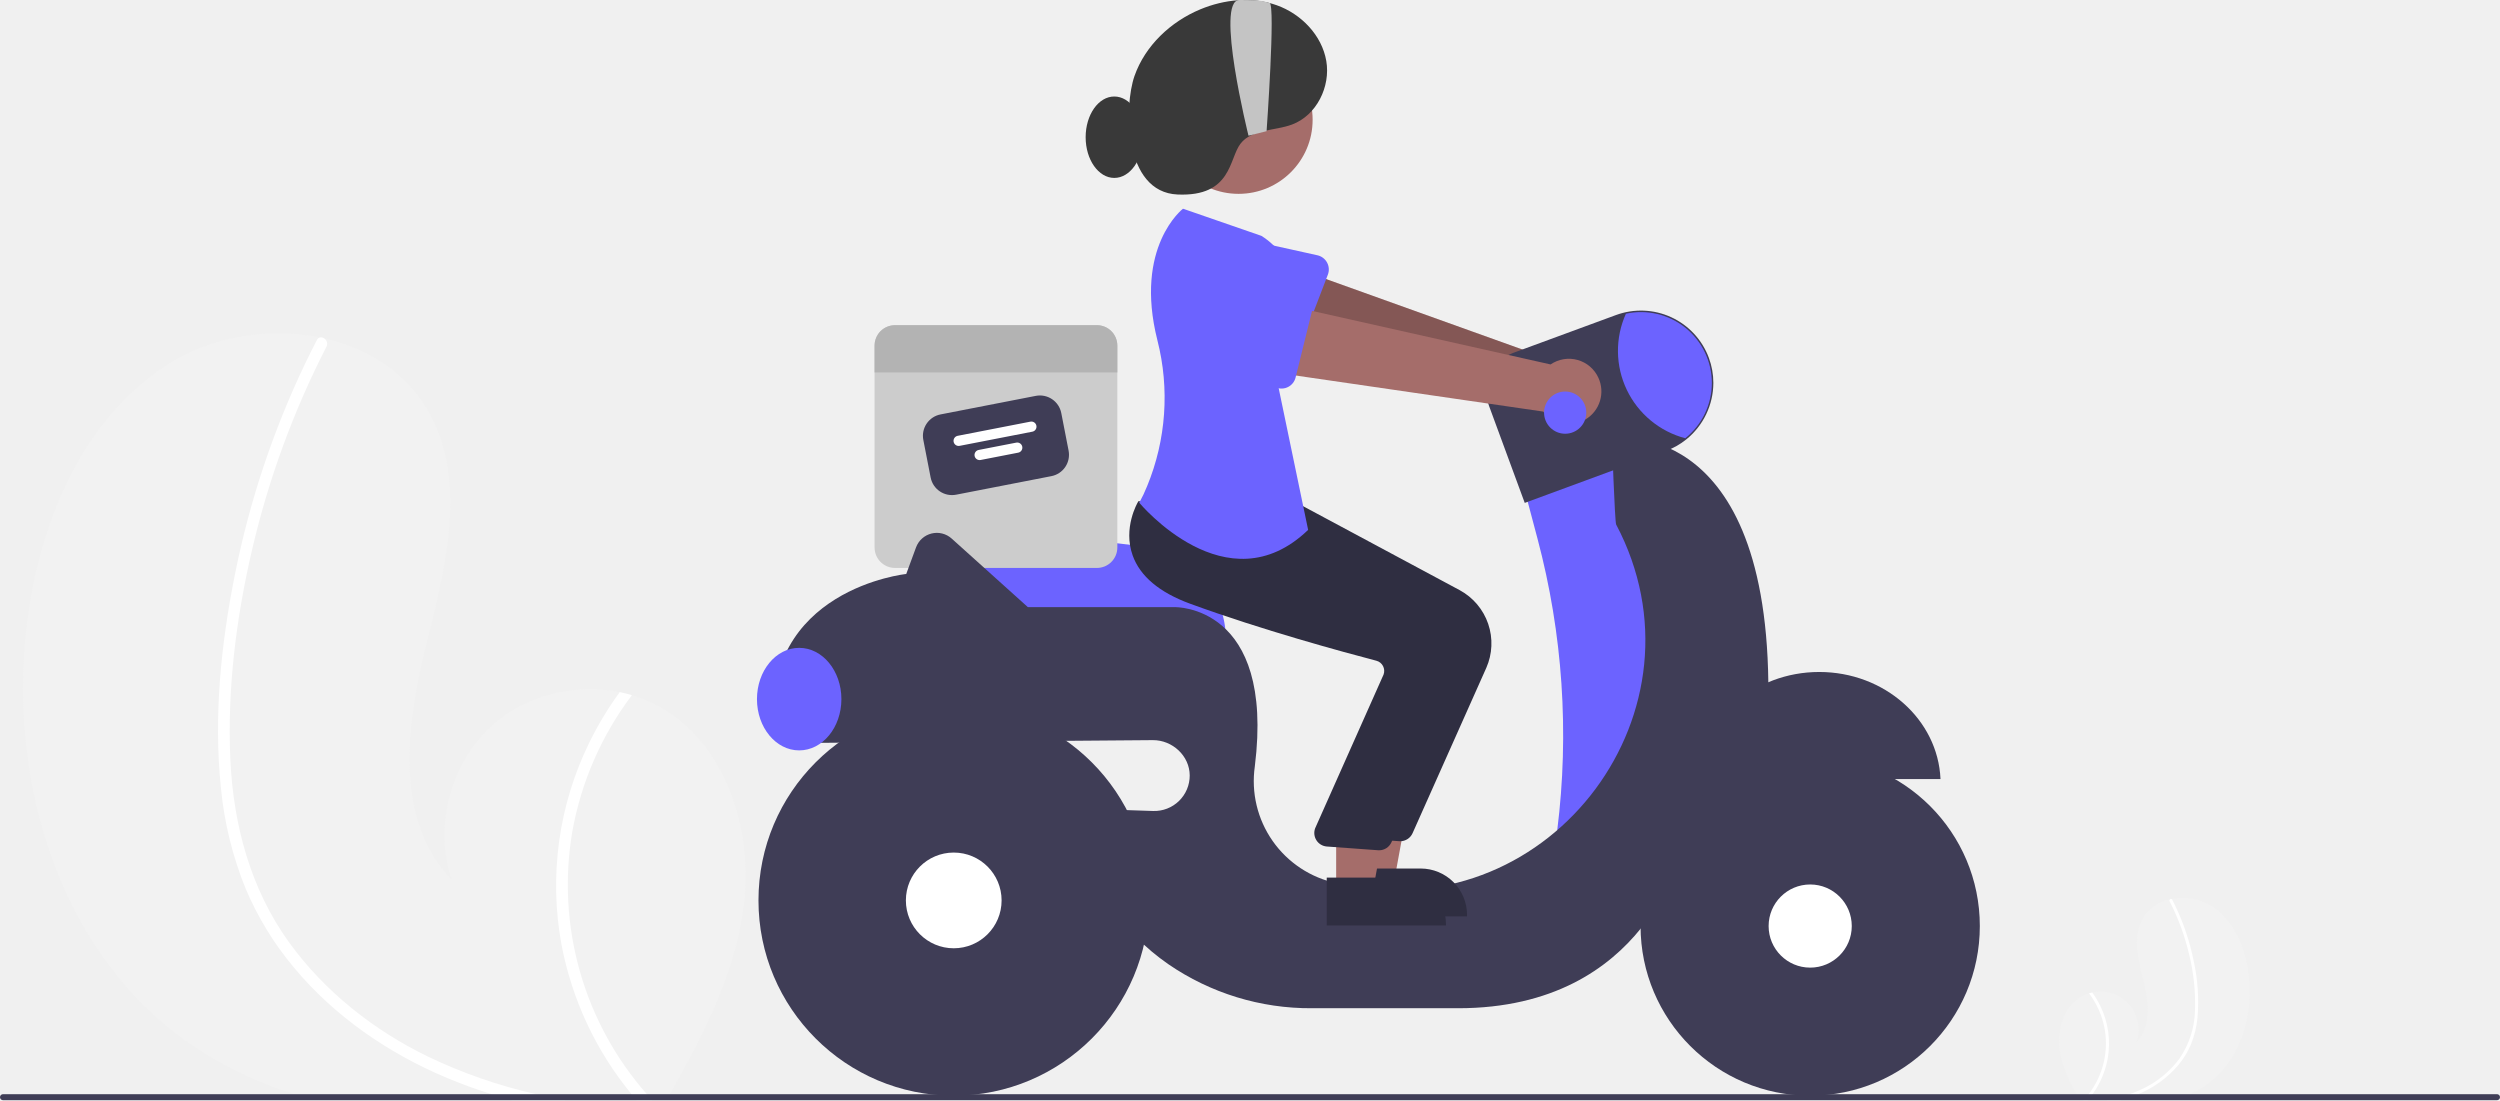
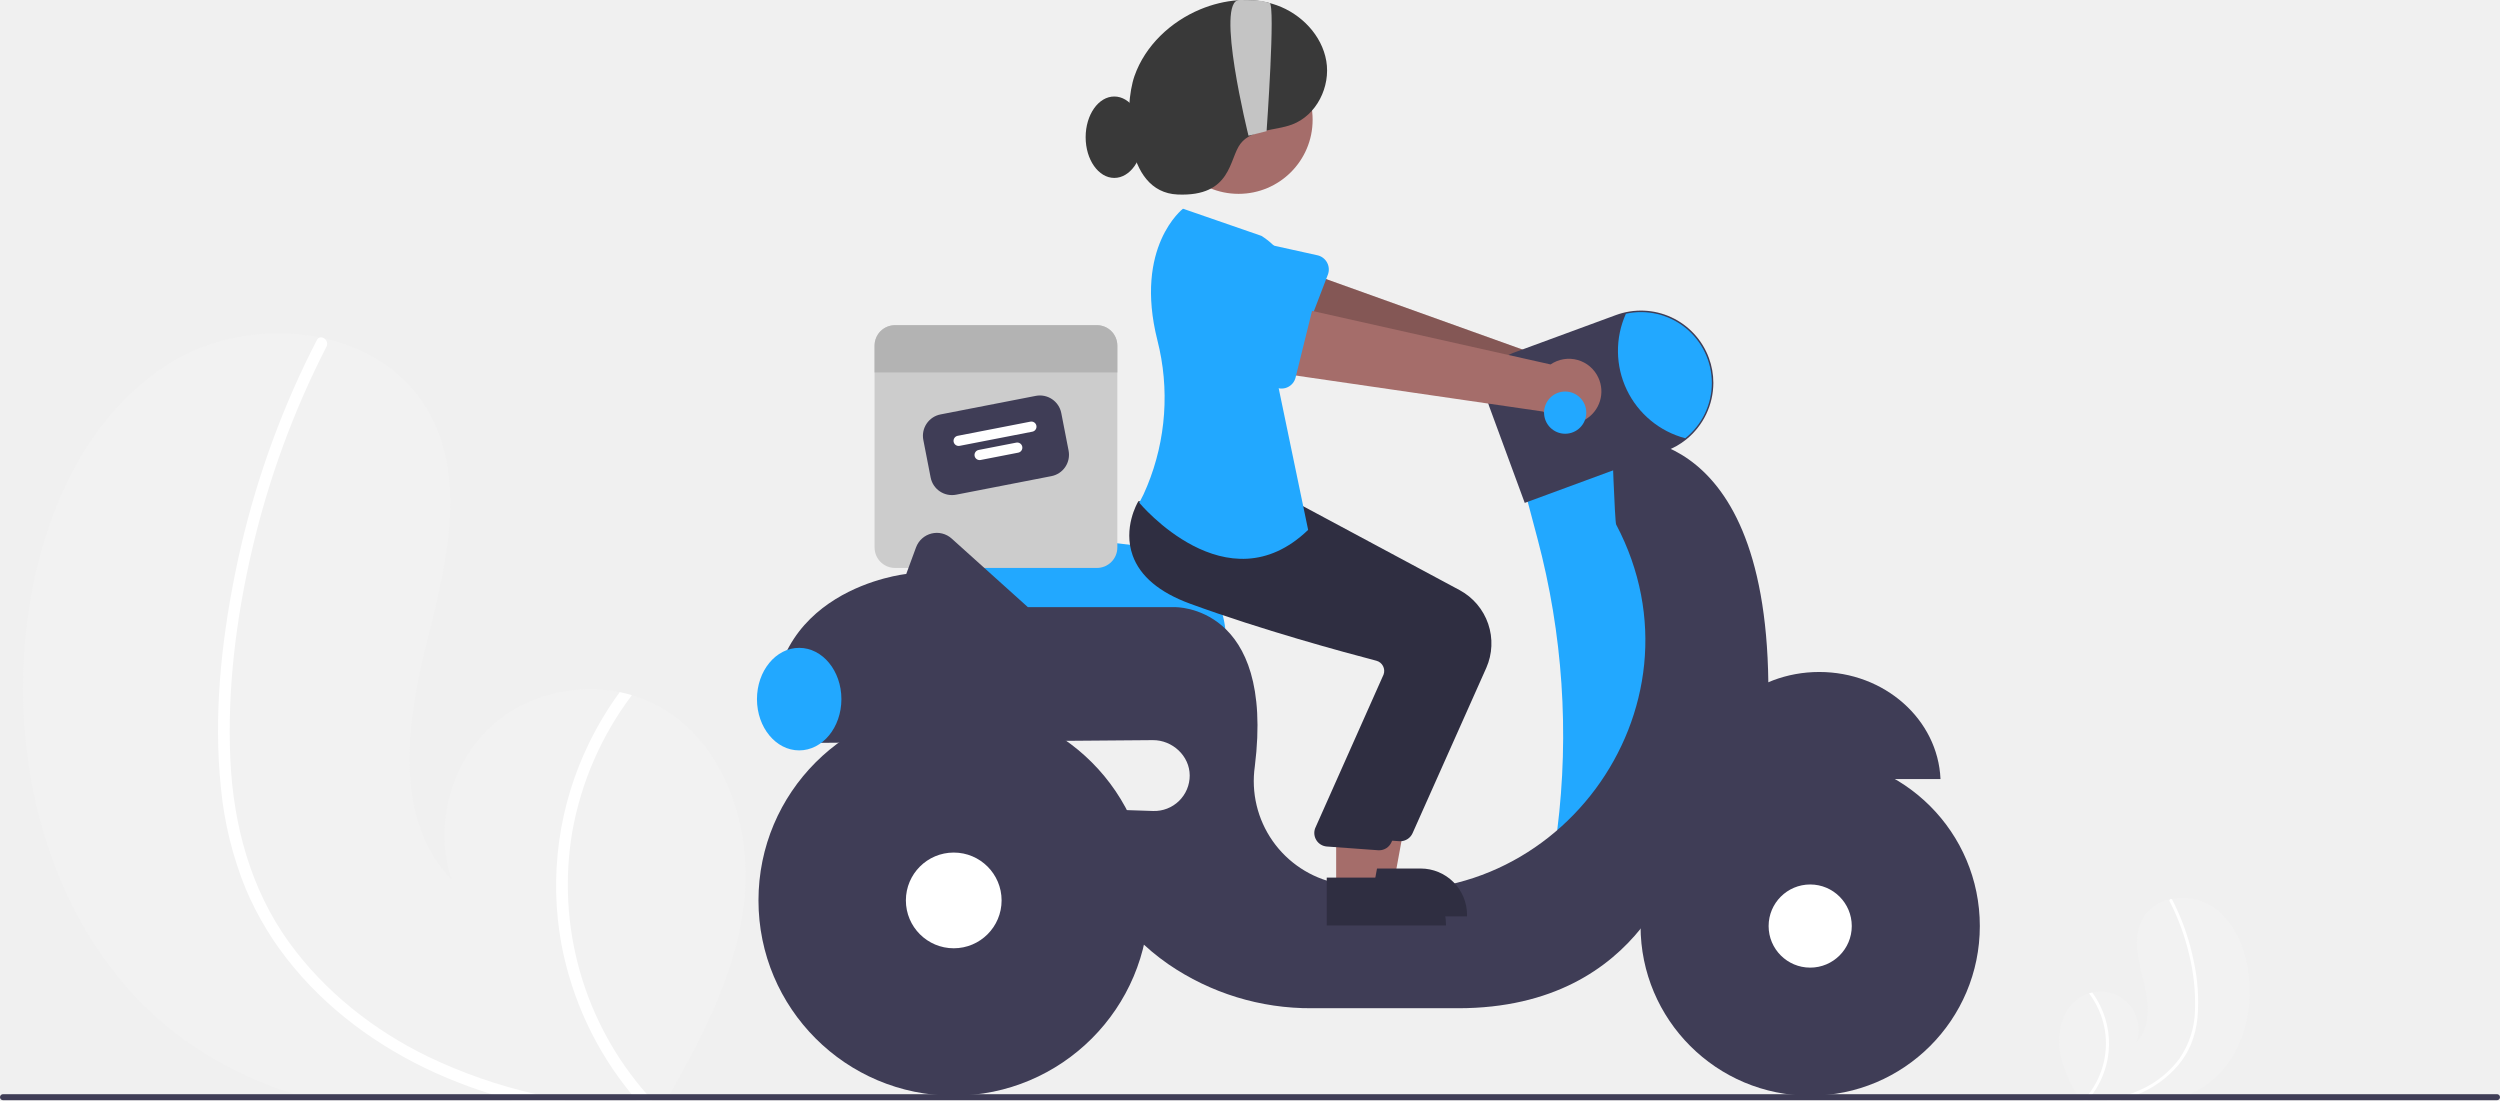
<svg xmlns="http://www.w3.org/2000/svg" width="829" height="365" viewBox="0 0 829 365" fill="none">
  <g clip-path="url(#clip0)">
    <path d="M246.63 300.389C243.78 322.719 233.3 343.149 222.12 362.829C221.75 363.499 221.37 364.159 220.98 364.829H104.78C102.43 364.219 100.11 363.549 97.8 362.829C84.675 358.833 72.285 352.737 61.11 344.779C18.36 313.979 1.91 255.779 9.34 203.629C13.96 171.229 28.18 138.149 55.87 120.699C70.49 111.469 89.27 108.469 106.1 111.899C106.54 111.979 106.98 112.079 107.43 112.169C121.91 115.429 134.81 123.529 142.15 136.579C155.35 160.029 147.49 189.079 141 215.179C134.53 241.279 131.02 272.519 149.8 291.769C143.6 273.519 149.72 251.749 164.53 239.409C175.72 230.099 191.3 226.609 205.51 229.499C206.87 229.789 208.21 230.119 209.53 230.519C212.72 231.453 215.796 232.741 218.7 234.359C240.85 246.729 249.82 275.219 246.63 300.389Z" fill="#F2F2F2" />
    <path d="M177.73 362.829C180.95 363.579 184.18 364.239 187.43 364.829H169.86C167.56 364.209 165.27 363.549 163 362.829C158.01 361.269 153.096 359.479 148.26 357.459C128.86 349.319 110.99 337.099 97.47 320.839C90.858 312.961 85.458 304.14 81.45 294.669C77.103 283.963 74.341 272.681 73.25 261.179C70.8 237.579 73.3 213.329 77.97 190.149C82.789 166.124 90.569 142.789 101.13 120.679C102.4 118.029 103.713 115.395 105.07 112.779C105.163 112.563 105.304 112.372 105.483 112.22C105.661 112.067 105.872 111.957 106.1 111.899C106.561 111.809 107.04 111.906 107.43 112.169C107.898 112.437 108.245 112.876 108.4 113.393C108.554 113.91 108.504 114.467 108.26 114.949C97.37 136.185 89.116 158.671 83.68 181.909C78.36 204.579 75.34 228.299 76.37 251.609C77.35 273.389 83.04 294.809 95.95 312.619C107.74 328.879 124.02 341.699 142.03 350.429C153.429 355.883 165.404 360.042 177.73 362.829V362.829Z" fill="white" />
    <path d="M216.29 364.829H211.11C210.53 364.169 209.97 363.499 209.42 362.829C197.621 348.493 189.628 331.413 186.18 313.169C181.992 290.401 185.25 266.89 195.47 246.119C198.321 240.295 201.681 234.733 205.51 229.499C206.87 229.789 208.21 230.119 209.53 230.519C199.458 243.863 192.684 259.399 189.76 275.859C187.151 291.283 188.018 307.095 192.298 322.141C196.579 337.187 204.164 351.088 214.5 362.829C215.08 363.499 215.68 364.169 216.29 364.829Z" fill="white" />
    <path d="M682.929 347.822C683.682 353.716 686.447 359.107 689.398 364.301C689.496 364.478 689.596 364.652 689.699 364.829H720.366C720.986 364.668 721.599 364.491 722.208 364.301C725.672 363.247 728.942 361.638 731.891 359.538C743.174 351.409 747.516 336.049 745.555 322.285C744.335 313.735 740.582 305.004 733.274 300.399C729.306 297.982 724.571 297.152 720.018 298.076C719.902 298.097 719.786 298.124 719.667 298.147C717.771 298.514 715.975 299.277 714.396 300.388C712.816 301.498 711.49 302.93 710.504 304.59C707.02 310.779 709.094 318.445 710.807 325.334C712.515 332.222 713.441 340.467 708.485 345.547C709.211 343.423 709.359 341.143 708.912 338.942C708.465 336.742 707.441 334.7 705.944 333.026C704.447 331.353 702.531 330.108 700.393 329.421C698.256 328.733 695.974 328.627 693.782 329.113C693.423 329.19 693.069 329.277 692.721 329.382C691.879 329.629 691.067 329.969 690.301 330.396C684.455 333.66 682.087 341.179 682.929 347.822Z" fill="#F2F2F2" />
    <path d="M701.113 364.301C700.264 364.499 699.411 364.673 698.553 364.829H703.19C703.797 364.665 704.402 364.491 705.001 364.301C706.318 363.889 707.615 363.417 708.891 362.884C714.068 360.782 718.665 357.467 722.295 353.219C724.041 351.14 725.466 348.812 726.523 346.312C727.671 343.487 728.4 340.509 728.688 337.474C729.214 331.198 728.794 324.879 727.442 318.728C726.17 312.387 724.117 306.229 721.329 300.393C720.994 299.694 720.648 298.999 720.29 298.308C720.265 298.251 720.228 298.201 720.181 298.161C720.134 298.12 720.078 298.091 720.018 298.076C719.896 298.052 719.77 298.078 719.667 298.147C719.543 298.218 719.452 298.334 719.411 298.47C719.37 298.607 719.383 298.754 719.448 298.881C722.322 304.485 724.5 310.42 725.935 316.553C727.413 322.568 728.062 328.757 727.864 334.948C727.759 340.706 725.962 346.306 722.697 351.05C719.522 355.322 715.345 358.749 710.535 361.028C707.527 362.468 704.366 363.566 701.113 364.301Z" fill="white" />
    <path d="M690.937 364.829H692.304C692.457 364.655 692.605 364.478 692.75 364.302C695.864 360.518 697.973 356.01 698.883 351.195C699.988 345.187 699.129 338.982 696.431 333.5C695.679 331.962 694.792 330.495 693.782 329.113C693.423 329.19 693.069 329.277 692.721 329.382C695.379 332.904 697.167 337.004 697.938 341.349C698.627 345.419 698.398 349.592 697.268 353.563C696.139 357.534 694.137 361.203 691.409 364.302C691.256 364.478 691.098 364.655 690.937 364.829Z" fill="white" />
-     <path d="M406.51 212.508H310.529L309.511 182.997C309.467 181.718 309.701 180.444 310.196 179.264C310.692 178.084 311.437 177.025 312.381 176.16C313.324 175.295 314.444 174.646 315.663 174.255C316.882 173.865 318.172 173.743 319.442 173.899L375.297 180.738H375.303C383.584 180.76 391.518 184.064 397.367 189.925C403.217 195.787 406.504 203.727 406.51 212.008V212.508Z" fill="#6C63FF" />
+     <path d="M406.51 212.508H310.529L309.511 182.997C309.467 181.718 309.701 180.444 310.196 179.264C310.692 178.084 311.437 177.025 312.381 176.16C313.324 175.295 314.444 174.646 315.663 174.255C316.882 173.865 318.172 173.743 319.442 173.899L375.297 180.738H375.303C383.584 180.76 391.518 184.064 397.367 189.925C403.217 195.787 406.504 203.727 406.51 212.008V212.508Z" fill="#22A8FF" />
    <path d="M363.731 107.829H296.789C295.898 107.829 295.017 108.004 294.194 108.345C293.372 108.685 292.624 109.185 291.995 109.814C291.365 110.444 290.866 111.191 290.525 112.014C290.185 112.836 290.01 113.718 290.01 114.608V181.55C290.01 182.44 290.185 183.322 290.525 184.145C290.866 184.967 291.365 185.715 291.995 186.344C292.624 186.974 293.372 187.473 294.194 187.814C295.017 188.154 295.898 188.329 296.789 188.329H363.731C364.621 188.329 365.503 188.154 366.325 187.814C367.148 187.473 367.895 186.974 368.525 186.344C369.154 185.715 369.654 184.967 369.994 184.145C370.335 183.322 370.51 182.44 370.51 181.55V114.608C370.51 113.718 370.335 112.836 369.994 112.014C369.654 111.191 369.154 110.444 368.525 109.814C367.895 109.185 367.148 108.685 366.325 108.345C365.503 108.004 364.621 107.829 363.731 107.829V107.829Z" fill="#CCCCCC" />
    <path d="M348.654 157.886L317.048 164.041C315.173 164.404 313.231 164.008 311.648 162.941C310.064 161.874 308.969 160.222 308.602 158.348L306.172 145.872C305.809 143.997 306.205 142.055 307.272 140.471C308.339 138.888 309.991 137.792 311.865 137.425L343.471 131.27C345.346 130.907 347.288 131.303 348.872 132.37C350.455 133.437 351.551 135.089 351.918 136.963L354.348 149.439C354.71 151.314 354.315 153.256 353.248 154.84C352.18 156.423 350.528 157.519 348.654 157.886Z" fill="#3F3D56" />
    <path d="M342.331 143.146L318.21 147.844C317.769 147.929 317.312 147.837 316.939 147.585C316.566 147.334 316.309 146.945 316.223 146.504C316.137 146.063 316.23 145.606 316.481 145.233C316.732 144.86 317.121 144.602 317.562 144.517L341.683 139.819C342.124 139.733 342.582 139.826 342.954 140.078C343.327 140.329 343.585 140.718 343.67 141.159C343.756 141.6 343.664 142.057 343.412 142.43C343.161 142.803 342.772 143.06 342.331 143.146V143.146Z" fill="white" />
    <path d="M337.643 150.102L325.166 152.532C324.725 152.618 324.268 152.525 323.895 152.274C323.523 152.023 323.265 151.634 323.179 151.192C323.093 150.751 323.186 150.294 323.437 149.921C323.688 149.549 324.077 149.291 324.519 149.205L336.995 146.775C337.213 146.733 337.438 146.734 337.656 146.778C337.874 146.822 338.081 146.909 338.266 147.034C338.45 147.158 338.609 147.317 338.732 147.503C338.854 147.689 338.94 147.896 338.982 148.115C339.025 148.333 339.024 148.558 338.979 148.776C338.935 148.994 338.848 149.202 338.724 149.386C338.6 149.571 338.44 149.729 338.254 149.852C338.069 149.975 337.861 150.06 337.643 150.102Z" fill="white" />
    <path d="M370.51 114.608V123.505H290.01V114.608C290.01 113.718 290.185 112.836 290.525 112.014C290.866 111.191 291.365 110.444 291.995 109.814C292.624 109.185 293.372 108.685 294.194 108.345C295.017 108.004 295.898 107.829 296.789 107.829H363.731C364.621 107.829 365.503 108.004 366.325 108.345C367.148 108.685 367.895 109.185 368.525 109.814C369.154 110.444 369.654 111.191 369.994 112.014C370.335 112.836 370.51 113.718 370.51 114.608Z" fill="#B3B3B3" />
    <path d="M531.26 126.291C530.796 124.791 530.008 123.411 528.952 122.248C527.896 121.086 526.598 120.169 525.15 119.562C523.701 118.955 522.137 118.673 520.568 118.736C518.999 118.799 517.462 119.206 516.067 119.927L423.971 86.884L419.914 109.891L511.718 135.136C513.084 137.4 515.234 139.084 517.759 139.868C520.284 140.653 523.009 140.484 525.418 139.394C527.827 138.304 529.752 136.368 530.829 133.953C531.906 131.538 532.059 128.812 531.26 126.291V126.291Z" fill="#A56D6A" />
    <path opacity="0.2" d="M531.26 126.291C530.796 124.791 530.008 123.411 528.952 122.248C527.896 121.086 526.598 120.169 525.15 119.562C523.701 118.955 522.137 118.673 520.568 118.736C518.999 118.799 517.462 119.206 516.067 119.927L423.971 86.884L419.914 109.891L511.718 135.136C513.084 137.4 515.234 139.084 517.759 139.868C520.284 140.653 523.009 140.484 525.418 139.394C527.827 138.304 529.752 136.368 530.829 133.953C531.906 131.538 532.059 128.812 531.26 126.291V126.291Z" fill="black" />
-     <path d="M440.317 91.076L431.621 113.797C431.373 114.443 430.989 115.029 430.495 115.513C430.001 115.998 429.408 116.371 428.757 116.606C428.106 116.84 427.412 116.932 426.722 116.875C426.032 116.817 425.363 116.612 424.76 116.272L403.623 104.376C400.323 103.091 397.668 100.55 396.238 97.31C394.809 94.07 394.723 90.395 395.998 87.092C397.274 83.788 399.807 81.125 403.043 79.687C406.279 78.248 409.954 78.151 413.261 79.418L436.863 84.652C437.539 84.802 438.174 85.096 438.726 85.514C439.278 85.932 439.733 86.464 440.061 87.073C440.389 87.683 440.582 88.356 440.626 89.047C440.67 89.738 440.565 90.43 440.317 91.076V91.076Z" fill="#6C63FF" />
-     <path d="M538.51 147.329L505.51 162.329L509.842 178.64C518.209 210.138 520.429 242.952 516.382 275.29V275.29L540.51 280.329L560.51 229.329L553.51 171.329L538.51 147.329Z" fill="#6C63FF" />
+     <path d="M440.317 91.076L431.621 113.797C431.373 114.443 430.989 115.029 430.495 115.513C430.001 115.998 429.408 116.371 428.757 116.606C428.106 116.84 427.412 116.932 426.722 116.875C426.032 116.817 425.363 116.612 424.76 116.272L403.623 104.376C400.323 103.091 397.668 100.55 396.238 97.31C394.809 94.07 394.723 90.395 395.998 87.092C397.274 83.788 399.807 81.125 403.043 79.687C406.279 78.248 409.954 78.151 413.261 79.418L436.863 84.652C437.539 84.802 438.174 85.096 438.726 85.514C439.278 85.932 439.733 86.464 440.061 87.073C440.389 87.683 440.582 88.356 440.626 89.047C440.67 89.738 440.565 90.43 440.317 91.076V91.076Z" fill="#22A8FF" />
+     <path d="M538.51 147.329L505.51 162.329L509.842 178.64C518.209 210.138 520.429 242.952 516.382 275.29V275.29L540.51 280.329L560.51 229.329L553.51 171.329L538.51 147.329Z" fill="#22A8FF" />
    <path d="M603.26 222.829C581.578 222.829 563.908 238.591 563.051 258.329H643.469C642.611 238.591 624.942 222.829 603.26 222.829Z" fill="#3F3D56" />
    <path d="M586.381 226.23C585.253 137.132 534.51 145.329 534.51 145.329C534.51 145.329 535.459 173.062 535.915 173.925C568.25 235.104 514.885 306.828 446.955 293.633C445.674 293.385 444.444 293.132 443.264 292.876C434.656 291.079 427.057 286.071 422.011 278.87C416.965 271.67 414.852 262.817 416.1 254.114C422.792 200.378 389.51 201.329 389.51 201.329H340.843L315.57 178.583C314.678 177.78 313.603 177.208 312.438 176.917C311.274 176.625 310.056 176.624 308.891 176.912C307.726 177.2 306.649 177.769 305.755 178.57C304.861 179.37 304.176 180.378 303.761 181.504L300.51 190.329C300.51 190.329 252.51 195.329 256.51 242.329H271.35C271.314 243.664 271.367 245.001 271.51 246.329L382.261 245.428C388.753 245.376 394.483 250.636 394.51 257.128C394.516 258.709 394.204 260.274 393.592 261.731C392.979 263.188 392.079 264.507 390.946 265.608C389.812 266.71 388.468 267.571 386.993 268.14C385.519 268.71 383.945 268.977 382.365 268.924L364.51 268.329C359.01 292.829 372.51 309.329 387.385 319.704C401.39 329.331 418.008 334.435 435.002 334.329H483.51C546.51 334.329 557.51 281.329 557.51 281.329C590.51 267.329 586.381 226.23 586.381 226.23Z" fill="#3F3D56" />
    <path d="M600.26 363.329C631.326 363.329 656.51 338.145 656.51 307.079C656.51 276.013 631.326 250.829 600.26 250.829C569.194 250.829 544.01 276.013 544.01 307.079C544.01 338.145 569.194 363.329 600.26 363.329Z" fill="#3F3D56" />
    <path d="M600.26 320.866C607.874 320.866 614.047 314.693 614.047 307.079C614.047 299.465 607.874 293.292 600.26 293.292C592.646 293.292 586.473 299.465 586.473 307.079C586.473 314.693 592.646 320.866 600.26 320.866Z" fill="white" />
    <path d="M316.26 363.329C352.02 363.329 381.01 334.34 381.01 298.579C381.01 262.819 352.02 233.829 316.26 233.829C280.499 233.829 251.51 262.819 251.51 298.579C251.51 334.34 280.499 363.329 316.26 363.329Z" fill="#3F3D56" />
    <path d="M316.26 314.449C325.025 314.449 332.13 307.344 332.13 298.579C332.13 289.814 325.025 282.709 316.26 282.709C307.495 282.709 300.39 289.814 300.39 298.579C300.39 307.344 307.495 314.449 316.26 314.449Z" fill="white" />
    <path d="M505.604 166.761L493.73 134.512C493.111 132.831 492.83 131.045 492.901 129.255C492.973 127.465 493.396 125.707 494.147 124.081C494.898 122.455 495.962 120.993 497.278 119.778C498.594 118.563 500.136 117.62 501.817 117.001L535.857 104.47C538.814 103.381 541.957 102.885 545.106 103.01C548.255 103.136 551.348 103.881 554.209 105.202C557.071 106.523 559.644 108.394 561.781 110.71C563.919 113.025 565.58 115.739 566.669 118.697C567.651 121.351 568.152 124.159 568.15 126.989C568.137 130.583 567.324 134.128 565.769 137.368C564.215 140.608 561.957 143.461 559.162 145.719C557.143 147.339 554.873 148.619 552.442 149.508L505.604 166.761Z" fill="#3F3D56" />
-     <path d="M567.65 126.989C567.647 130.509 566.855 133.984 565.332 137.158C563.809 140.332 561.594 143.124 558.85 145.329C554.639 144.218 550.721 142.204 547.368 139.426C544.014 136.648 541.306 133.173 539.431 129.243C537.556 125.313 536.56 121.021 536.512 116.667C536.463 112.313 537.363 108 539.15 104.029C542.58 103.283 546.133 103.315 549.549 104.122C552.965 104.929 556.157 106.491 558.891 108.693C561.624 110.895 563.83 113.682 565.346 116.848C566.861 120.014 567.649 123.479 567.65 126.989V126.989Z" fill="#6C63FF" />
-     <path d="M265.01 248.829C272.742 248.829 279.01 241.218 279.01 231.829C279.01 222.44 272.742 214.829 265.01 214.829C257.278 214.829 251.01 222.44 251.01 231.829C251.01 241.218 257.278 248.829 265.01 248.829Z" fill="#6C63FF" />
+     <path d="M567.65 126.989C567.647 130.509 566.855 133.984 565.332 137.158C563.809 140.332 561.594 143.124 558.85 145.329C554.639 144.218 550.721 142.204 547.368 139.426C544.014 136.648 541.306 133.173 539.431 129.243C537.556 125.313 536.56 121.021 536.512 116.667C536.463 112.313 537.363 108 539.15 104.029C542.58 103.283 546.133 103.315 549.549 104.122C552.965 104.929 556.157 106.491 558.891 108.693C561.624 110.895 563.83 113.682 565.346 116.848C566.861 120.014 567.649 123.479 567.65 126.989V126.989Z" fill="#22A8FF" />
+     <path d="M265.01 248.829C272.742 248.829 279.01 241.218 279.01 231.829C279.01 222.44 272.742 214.829 265.01 214.829C257.278 214.829 251.01 222.44 251.01 231.829C251.01 241.218 257.278 248.829 265.01 248.829Z" fill="#22A8FF" />
    <path d="M450.071 292.005H462.331L468.164 260.208L450.069 260.209L450.071 292.005Z" fill="#A56D6A" />
    <path d="M446.944 288.002L471.087 288.001H471.088C473.109 288.001 475.11 288.399 476.977 289.172C478.843 289.945 480.54 291.079 481.968 292.507C483.397 293.936 484.53 295.632 485.304 297.499C486.077 299.366 486.475 301.367 486.475 303.387V303.887L446.944 303.889L446.944 288.002Z" fill="#2F2E41" />
    <path d="M464.301 278.954C464.158 278.954 464.015 278.947 463.871 278.934L446.905 277.698C446.218 277.635 445.556 277.414 444.969 277.054C444.381 276.694 443.884 276.204 443.516 275.621C443.148 275.039 442.919 274.379 442.846 273.694C442.773 273.009 442.858 272.316 443.095 271.669L465.802 220.654C465.964 220.2 466.03 219.716 465.997 219.234C465.963 218.753 465.83 218.283 465.605 217.855C465.382 217.423 465.069 217.042 464.688 216.739C464.307 216.436 463.866 216.216 463.394 216.096C452.717 213.305 425.322 205.873 401.608 197.178C391.448 193.452 385.049 188.068 382.589 181.176C379.346 172.089 384.144 163.802 384.35 163.454L384.511 163.182L406.825 165.21L431.016 167.268L484.03 195.695C488.472 198.098 491.846 202.085 493.48 206.863C495.115 211.641 494.889 216.86 492.848 221.479L468.407 276.287C468.054 277.081 467.478 277.755 466.749 278.228C466.021 278.702 465.17 278.954 464.301 278.954Z" fill="#2F2E41" />
    <path d="M410.705 64.281C424.27 64.281 435.266 53.285 435.266 39.72C435.266 26.155 424.27 15.159 410.705 15.159C397.141 15.159 386.144 26.155 386.144 39.72C386.144 53.285 397.141 64.281 410.705 64.281Z" fill="#A56D6A" />
    <path d="M443.071 295.005H455.331L461.164 263.208L443.069 263.209L443.071 295.005Z" fill="#A56D6A" />
    <path d="M439.944 291.002L464.087 291.001H464.088C466.109 291.001 468.11 291.399 469.977 292.172C471.843 292.945 473.54 294.079 474.968 295.507C476.397 296.936 477.53 298.632 478.304 300.499C479.077 302.366 479.475 304.367 479.475 306.387V306.887L439.944 306.889L439.944 291.002Z" fill="#2F2E41" />
    <path d="M457.301 281.954C457.158 281.954 457.015 281.947 456.871 281.934L439.905 280.698C439.218 280.635 438.556 280.414 437.969 280.054C437.381 279.694 436.884 279.204 436.516 278.621C436.148 278.039 435.919 277.379 435.846 276.694C435.773 276.009 435.858 275.316 436.095 274.669L458.802 223.654C458.964 223.2 459.03 222.716 458.997 222.234C458.963 221.753 458.83 221.283 458.605 220.855C458.382 220.423 458.069 220.042 457.688 219.739C457.307 219.436 456.866 219.216 456.394 219.096C445.717 216.305 418.322 208.873 394.608 200.178C384.448 196.452 378.049 191.068 375.589 184.176C372.346 175.089 377.144 166.802 377.35 166.454L377.511 166.182L399.825 168.21L424.016 170.268L477.03 198.695C481.472 201.098 484.846 205.085 486.48 209.863C488.115 214.641 487.889 219.86 485.848 224.479L461.407 279.287C461.054 280.081 460.478 280.755 459.749 281.228C459.021 281.702 458.17 281.954 457.301 281.954Z" fill="#2F2E41" />
-     <path d="M418.28 78.208L392.28 69.208C392.28 69.208 375.958 81.748 383.799 112.857C387.893 128.91 386.7 145.855 380.399 161.177C379.64 163.073 378.766 164.92 377.78 166.708C377.78 166.708 406.78 201.708 433.78 175.708L423.28 125.208C423.28 125.208 439.78 91.708 418.28 78.208Z" fill="#6C63FF" />
+     <path d="M418.28 78.208L392.28 69.208C392.28 69.208 375.958 81.748 383.799 112.857C387.893 128.91 386.7 145.855 380.399 161.177C379.64 163.073 378.766 164.92 377.78 166.708C377.78 166.708 406.78 201.708 433.78 175.708L423.28 125.208C423.28 125.208 439.78 91.708 418.28 78.208Z" fill="#22A8FF" />
    <path d="M411.349 47.651C407.5 52.629 408.5 65.266 390.5 64.5C372.5 63.734 372.668 35.225 376.204 25.179C379.739 15.133 388.171 7.202 398.001 3.103C405.985 -0.228 415.18 -1.168 423.334 1.724C431.487 4.616 438.332 11.684 439.798 20.21C441.264 28.737 436.563 38.257 428.459 41.286C422.641 43.461 415.148 42.736 411.349 47.651Z" fill="#393939" />
    <path d="M530.038 125.292C529.392 123.86 528.44 122.588 527.249 121.564C526.058 120.541 524.656 119.791 523.144 119.368C521.632 118.944 520.045 118.857 518.495 119.113C516.946 119.37 515.472 119.962 514.176 120.85L418.706 99.423L417.52 122.755L511.736 136.48C513.372 138.558 515.713 139.964 518.315 140.431C520.918 140.898 523.601 140.394 525.857 139.015C528.113 137.636 529.785 135.477 530.555 132.948C531.326 130.419 531.142 127.694 530.038 125.292V125.292Z" fill="#A56D6A" />
-     <path d="M435.445 101.566L429.618 125.186C429.452 125.858 429.144 126.486 428.713 127.028C428.283 127.57 427.74 128.013 427.123 128.326C426.506 128.64 425.829 128.817 425.137 128.845C424.445 128.873 423.756 128.751 423.115 128.489L400.673 119.291C397.237 118.425 394.285 116.232 392.465 113.192C390.645 110.153 390.105 106.515 390.964 103.078C391.823 99.64 394.01 96.684 397.046 94.857C400.081 93.031 403.718 92.483 407.157 93.334L431.225 95.617C431.914 95.683 432.581 95.896 433.18 96.242C433.779 96.589 434.297 97.061 434.697 97.625C435.098 98.19 435.372 98.834 435.501 99.514C435.63 100.194 435.611 100.894 435.445 101.566V101.566Z" fill="#6C63FF" />
-     <path d="M519.01 143.829C522.876 143.829 526.01 140.695 526.01 136.829C526.01 132.963 522.876 129.829 519.01 129.829C515.144 129.829 512.01 132.963 512.01 136.829C512.01 140.695 515.144 143.829 519.01 143.829Z" fill="#6C63FF" />
+     <path d="M435.445 101.566L429.618 125.186C429.452 125.858 429.144 126.486 428.713 127.028C428.283 127.57 427.74 128.013 427.123 128.326C426.506 128.64 425.829 128.817 425.137 128.845C424.445 128.873 423.756 128.751 423.115 128.489L400.673 119.291C397.237 118.425 394.285 116.232 392.465 113.192C390.645 110.153 390.105 106.515 390.964 103.078C391.823 99.64 394.01 96.684 397.046 94.857C400.081 93.031 403.718 92.483 407.157 93.334L431.225 95.617C431.914 95.683 432.581 95.896 433.18 96.242C433.779 96.589 434.297 97.061 434.697 97.625C435.098 98.19 435.372 98.834 435.501 99.514C435.63 100.194 435.611 100.894 435.445 101.566V101.566Z" fill="#22A8FF" />
+     <path d="M519.01 143.829C522.876 143.829 526.01 140.695 526.01 136.829C526.01 132.963 522.876 129.829 519.01 129.829C515.144 129.829 512.01 132.963 512.01 136.829C512.01 140.695 515.144 143.829 519.01 143.829Z" fill="#22A8FF" />
    <path d="M829 363.829C828.999 364.094 828.894 364.348 828.706 364.535C828.519 364.723 828.265 364.828 828 364.829H1C0.735 364.829 0.48 364.724 0.293 364.536C0.105 364.349 0 364.094 0 363.829C0 363.564 0.105 363.31 0.293 363.122C0.48 362.934 0.735 362.829 1 362.829H828C828.265 362.83 828.519 362.936 828.706 363.123C828.894 363.31 828.999 363.564 829 363.829V363.829Z" fill="#3F3D56" />
    <path d="M411 9.68342e-06C419.19 -0 419 0.5 421 1C423 1.5 420 43.5 420 43.5L414 45C414 45 402.81 0 411 9.68342e-06Z" fill="#C4C4C4" />
    <ellipse cx="369.5" cy="45.5" rx="9.5" ry="13.5" fill="#393939" />
  </g>
  <defs>
    <clipPath id="clip0">
      <rect width="829" height="364.829" fill="white" />
    </clipPath>
  </defs>
</svg>
